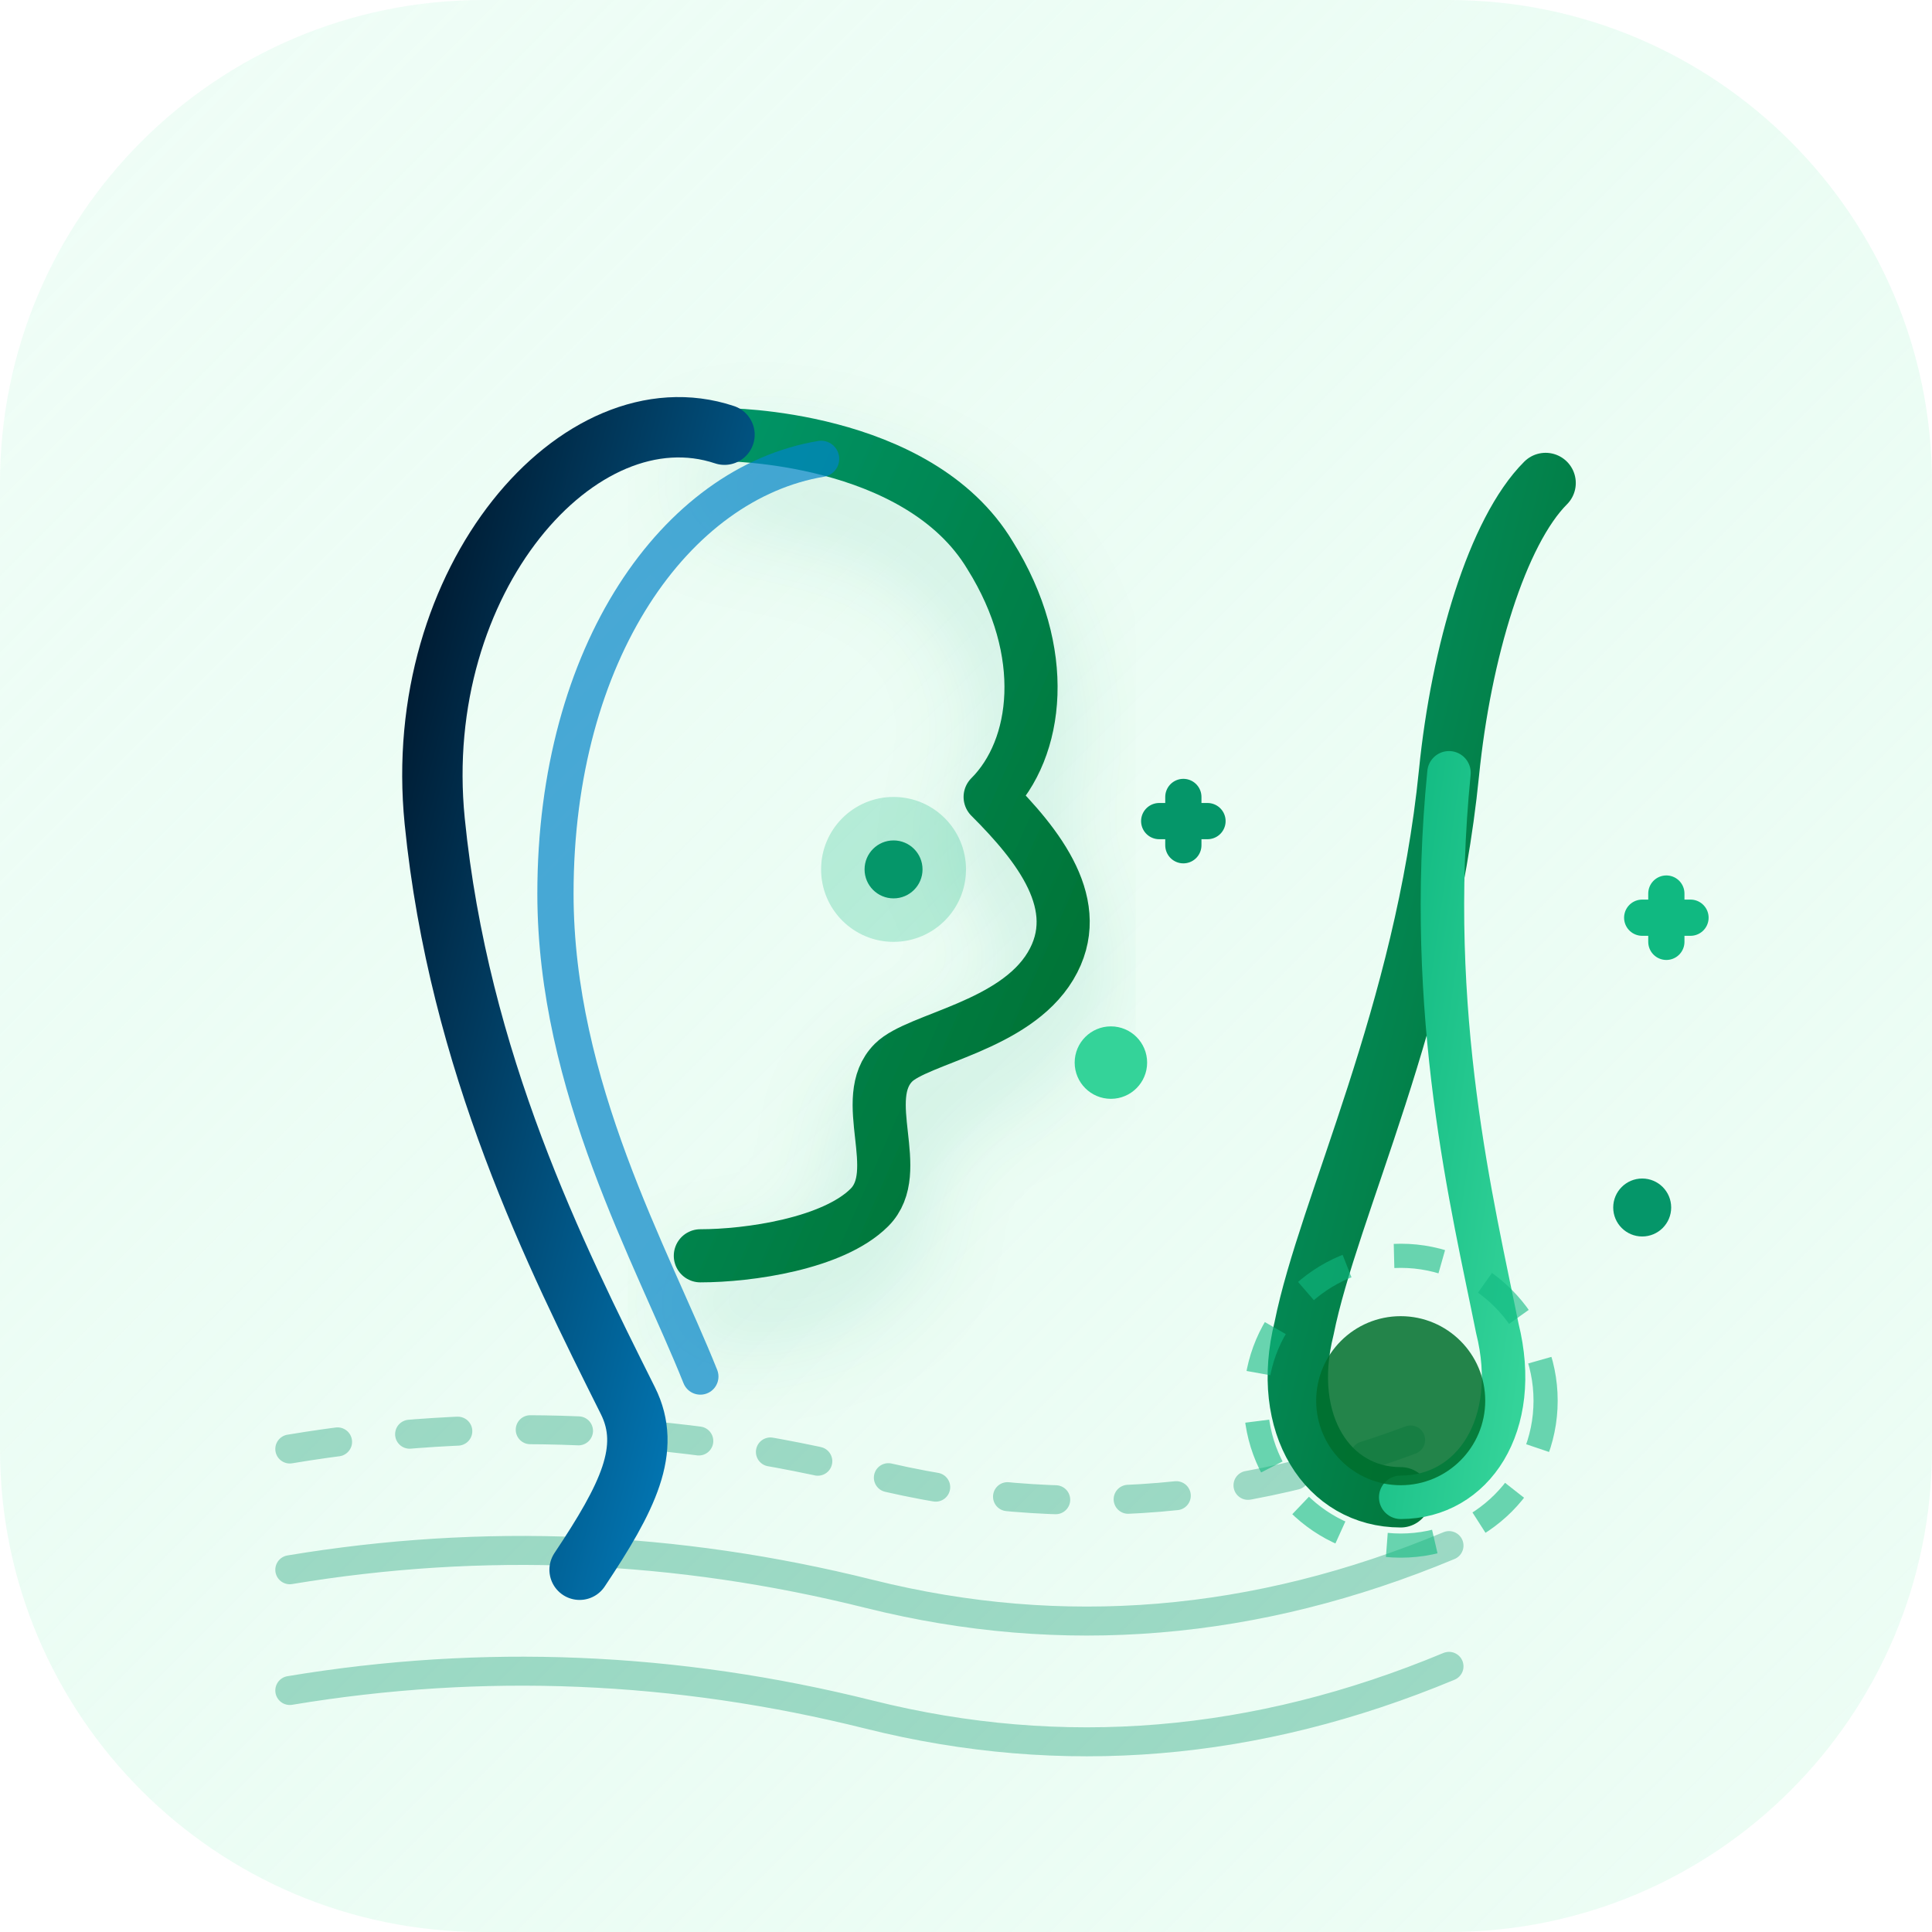
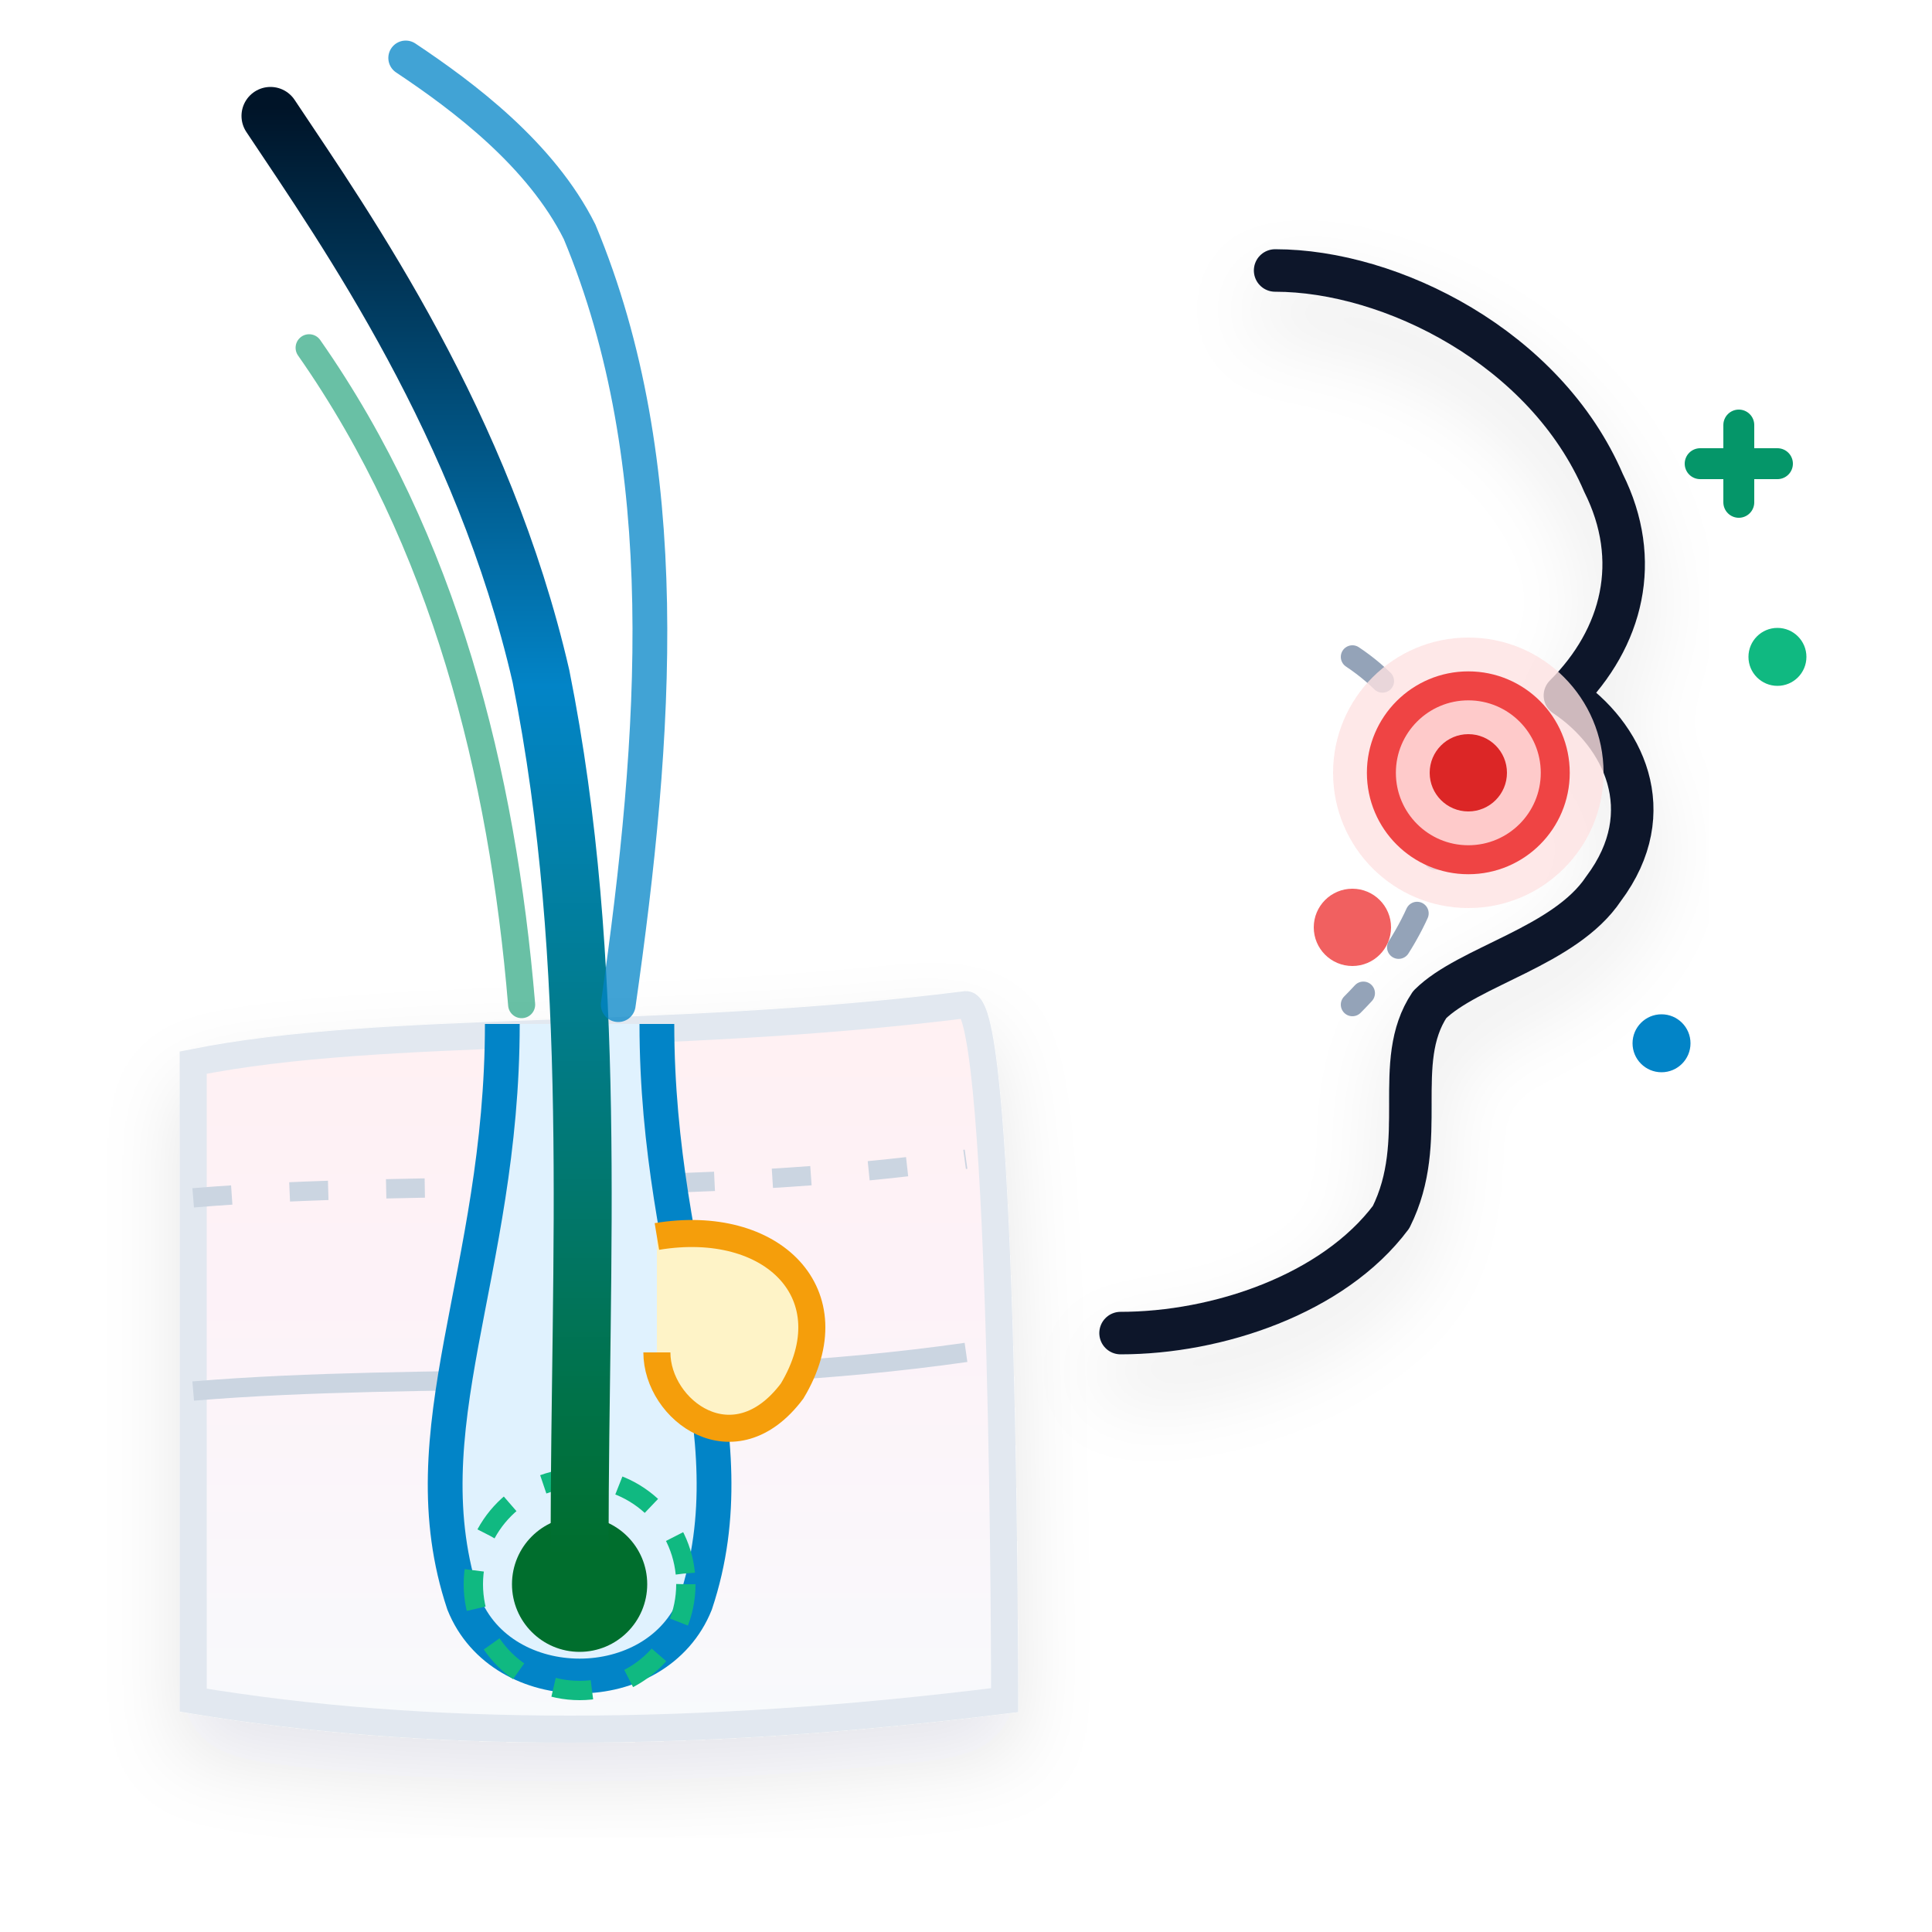
- <svg xmlns="http://www.w3.org/2000/svg" viewBox="0 0 80 80" fill="none">
+ <svg xmlns="http://www.w3.org/2000/svg" viewBox="0 0 100 100" fill="none">
  <defs>
-     <linearGradient id="sh-bg" x1="0%" y1="0%" x2="100%" y2="100%">
-       <stop offset="0%" stop-color="#ecfdf5" stop-opacity="0.8" />
-       <stop offset="100%" stop-color="#d1fae5" stop-opacity="0.4" />
+     <linearGradient id="sh-dermis" x1="0%" y1="0%" x2="0%" y2="100%">
+       <stop offset="0%" stop-color="#fff1f2" />
+       <stop offset="40%" stop-color="#fdf2f8" />
+       <stop offset="100%" stop-color="#f8fafc" />
    </linearGradient>
-     <linearGradient id="sh-emerald" x1="0%" y1="0%" x2="100%" y2="100%">
-       <stop offset="0%" stop-color="#059669" />
-       <stop offset="100%" stop-color="#006e2d" />
+     <linearGradient id="sh-hair-shaft" x1="0%" y1="100%" x2="0%" y2="0%">
+       <stop offset="0%" stop-color="#006e2d" />
+       <stop offset="60%" stop-color="#0284c7" />
+       <stop offset="100%" stop-color="#001428" />
    </linearGradient>
-     <linearGradient id="sh-accent" x1="0%" y1="0%" x2="100%" y2="100%">
-       <stop offset="0%" stop-color="#10b981" />
-       <stop offset="100%" stop-color="#34d399" />
-     </linearGradient>
-     <linearGradient id="sh-hair" x1="0%" y1="0%" x2="100%" y2="100%">
-       <stop offset="0%" stop-color="#001428" />
-       <stop offset="100%" stop-color="#0284c7" />
-     </linearGradient>
-     <filter id="sh-glow" x="-20%" y="-20%" width="140%" height="140%">
-       <feDropShadow dx="0" dy="2" stdDeviation="2" flood-color="#059669" flood-opacity="0.2" />
+     <filter id="sh-glow" x="-15%" y="-15%" width="130%" height="130%">
+       <feDropShadow dx="0" dy="2" stdDeviation="2" flood-color="#001428" flood-opacity="0.1" />
    </filter>
  </defs>
-   <rect width="80" height="80" rx="20" fill="url(#sh-bg)" />
-   <g opacity="0.35" stroke="#059669" stroke-width="1.2" stroke-linecap="round">
-     <path d="M12 60 Q 24 58 36 61 T 60 59" stroke-dasharray="2 3" />
-     <path d="M12 65 Q 24 63 36 66 T 60 64" />
-     <path d="M12 70 Q 24 68 36 71 T 60 69" />
+   <g transform="translate(4, 0)">
+     <path d="M6 55 C 16 53, 30 54, 46 52 C 48 52, 48 88, 48 88 C 32 90, 18 90, 6 88 Z" fill="url(#sh-dermis)" stroke="#e2e8f0" stroke-width="1.4" filter="url(#sh-glow)" />
+     <path d="M6 62 C 18 61, 32 62, 46 60" stroke="#cbd5e1" stroke-width="1" stroke-dasharray="2 3" />
+     <path d="M6 72 C 18 71, 32 72, 46 70" stroke="#cbd5e1" stroke-width="1" />
+     <path d="M22 53 C 22 66, 17 74, 20 83 C 22 88, 30 88, 32 83 C 35 74, 30 66, 30 53" fill="#e0f2fe" stroke="#0284c7" stroke-width="1.8" stroke-linejoin="round" />
+     <circle cx="26" cy="82" r="3.5" fill="#006e2d" />
+     <circle cx="26" cy="82" r="5.5" stroke="#10b981" stroke-width="1" stroke-dasharray="2 2" />
+     <path d="M30 64 C 36 63, 40 67, 37 72 C 34 76, 30 73, 30 70" fill="#fef3c7" stroke="#f59e0b" stroke-width="1.4" />
+     <path d="M26 80 C 26 65, 27 50, 24 35 C 21 22, 14 12, 10 6" stroke="url(#sh-hair-shaft)" stroke-width="3" stroke-linecap="round" />
+     <path d="M28 52 C 30 38, 31 24, 26 12 C 24 8, 20 5, 17 3" stroke="#0284c7" stroke-width="1.8" stroke-linecap="round" opacity="0.75" />
+     <path d="M23 52 C 22 40, 19 28, 12 18" stroke="#059669" stroke-width="1.4" stroke-linecap="round" opacity="0.6" />
  </g>
-   <path d="M30 18 C 30 18, 38 18, 41 23 C 43.5 27, 43 31, 41 33 C 43 35, 45 37.5, 43.5 40 C 42 42.5, 38 43, 37 44 C 35.5 45.5, 37.5 48.5, 36 50 C 34.5 51.5, 31 52, 29 52" stroke="url(#sh-emerald)" stroke-width="2.2" stroke-linecap="round" stroke-linejoin="round" filter="url(#sh-glow)" />
-   <path d="M30 18 C 24 16, 17 24, 18 34 C 19 44, 23 52, 26 58 C 27 60, 26 62, 24 65" stroke="url(#sh-hair)" stroke-width="2.5" stroke-linecap="round" />
-   <path d="M34 19 C 28 20, 23 27, 23 37 C 23 45, 27 52, 29 57" stroke="#0284c7" stroke-width="1.5" stroke-linecap="round" opacity="0.7" />
-   <g transform="translate(44, 20)">
-     <path d="M14 42 C 11 42, 9 39, 10 35 C 11 30, 15 22, 16 12 C 16.5 7, 18 2, 20 0" stroke="url(#sh-emerald)" stroke-width="2.5" stroke-linecap="round" />
-     <path d="M14 42 C 17 42, 19 39, 18 35 C 17 30, 15 22, 16 12" stroke="url(#sh-accent)" stroke-width="1.8" stroke-linecap="round" />
-     <circle cx="14" cy="38" r="3.5" fill="#006e2d" opacity="0.85" />
-     <circle cx="14" cy="38" r="6" stroke="#10b981" stroke-width="1" stroke-dasharray="2 2" opacity="0.6" />
-     <path d="M4 14 L 6 14 M 5 13 L 5 15" stroke="#059669" stroke-width="1.5" stroke-linecap="round" />
-     <path d="M24 18 L 26 18 M 25 17 L 25 19" stroke="#10b981" stroke-width="1.5" stroke-linecap="round" />
-     <circle cx="2" cy="24" r="1.5" fill="#34d399" />
-     <circle cx="24" cy="30" r="1.2" fill="#059669" />
+   <g transform="translate(14, 0)">
+     <path d="M52 14 C 58 14, 66 18, 69 25 C 71 29, 70 33, 67 36 C 70 38, 72 42, 69 46 C 67 49, 62 50, 60 52 C 58 55, 60 59, 58 63 C 55 67, 49 69, 44 69" stroke="#0f172a" stroke-width="2.2" stroke-linecap="round" stroke-linejoin="round" filter="url(#sh-glow)" />
+     <path d="M56 34 C 62 38, 62 46, 56 52" stroke="#94a3b8" stroke-width="1.2" stroke-linecap="round" stroke-dasharray="2 3" />
+     <circle cx="62" cy="40" r="7" fill="#fee2e2" opacity="0.8" />
+     <circle cx="62" cy="40" r="4.5" fill="#fecaca" stroke="#ef4444" stroke-width="1.5" />
+     <circle cx="62" cy="40" r="2" fill="#dc2626" />
+     <circle cx="56" cy="48" r="2" fill="#ef4444" opacity="0.85" />
+     <path d="M74 24 L 78 24 M 76 22 L 76 26" stroke="#059669" stroke-width="1.6" stroke-linecap="round" />
+     <circle cx="78" cy="34" r="1.5" fill="#10b981" />
+     <circle cx="72" cy="54" r="1.5" fill="#0284c7" />
  </g>
-   <circle cx="37" cy="36" r="3" fill="#10b981" fill-opacity="0.25" />
-   <circle cx="37" cy="36" r="1.2" fill="#059669" />
</svg>
